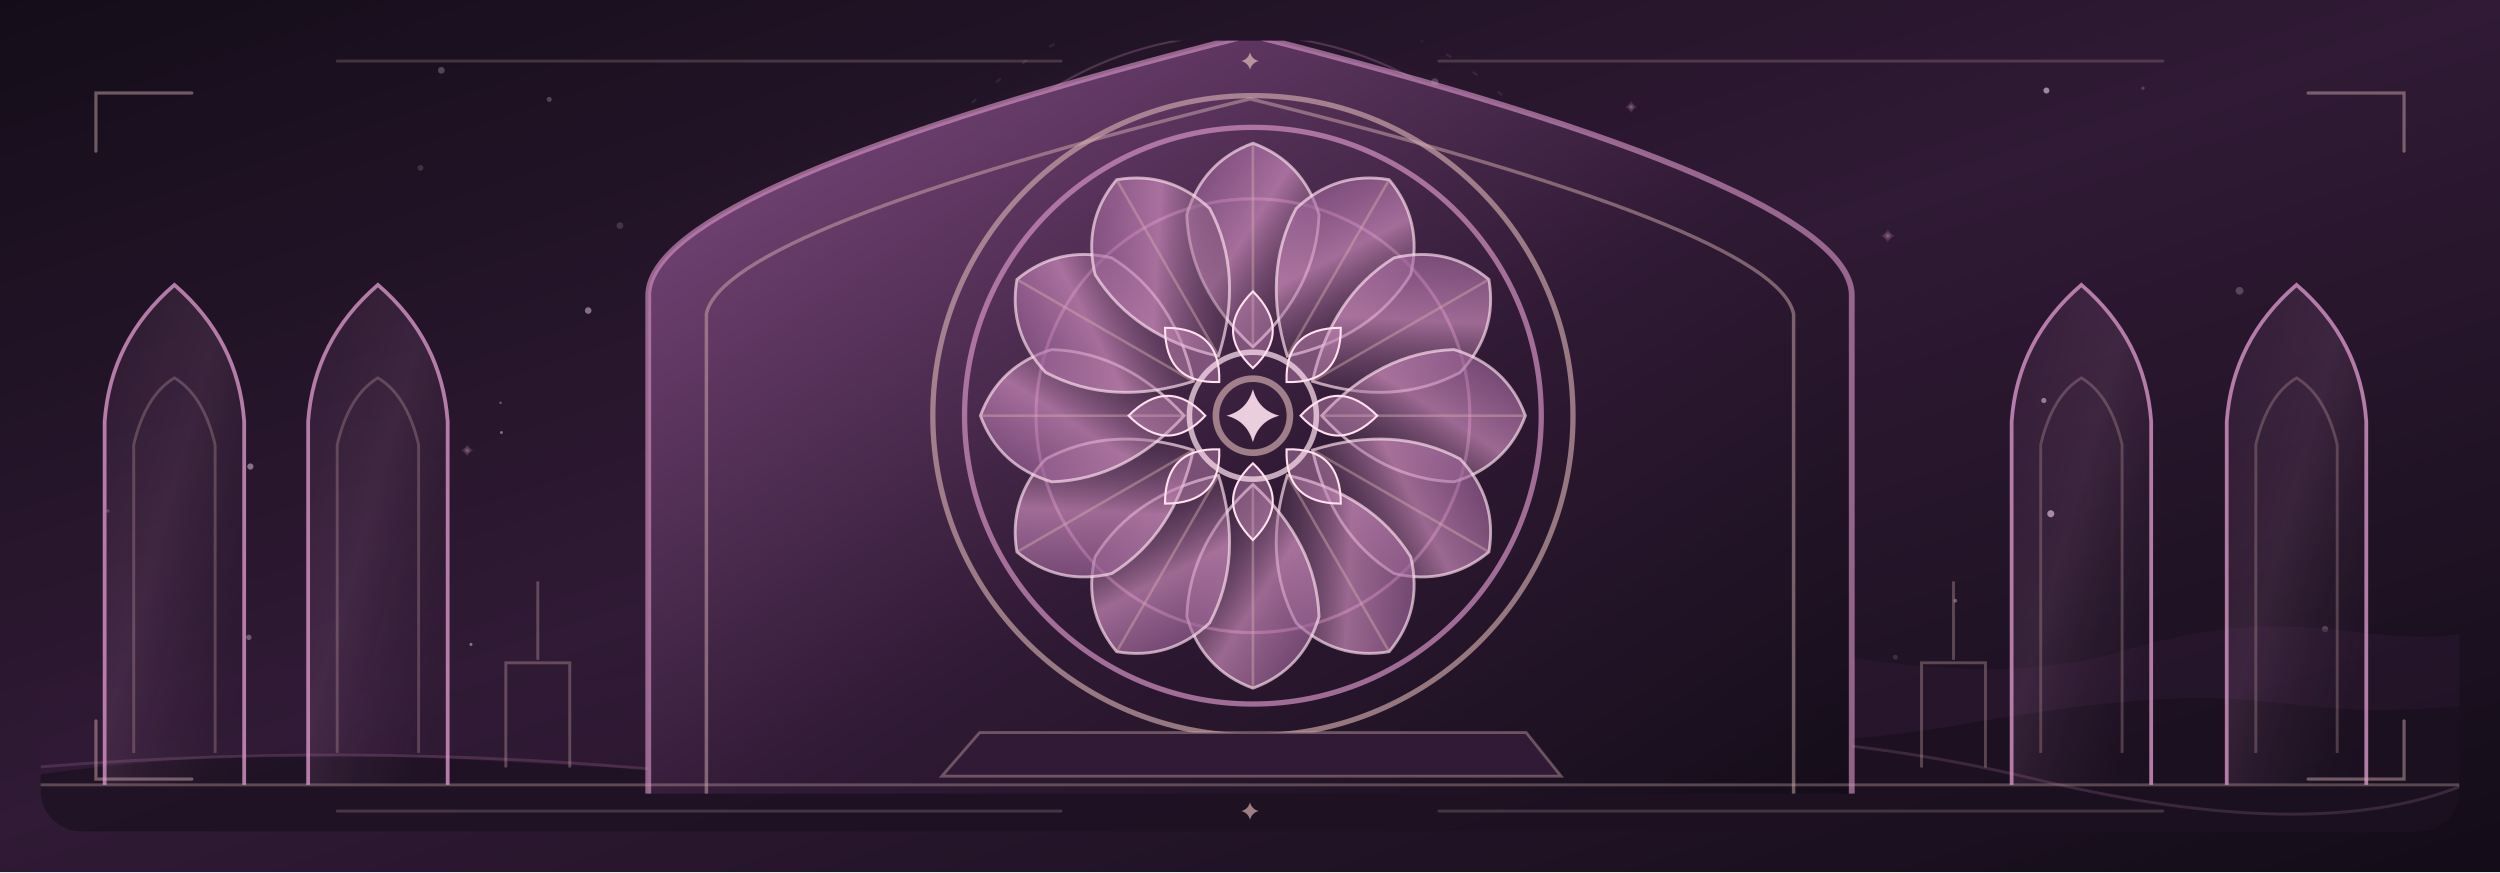
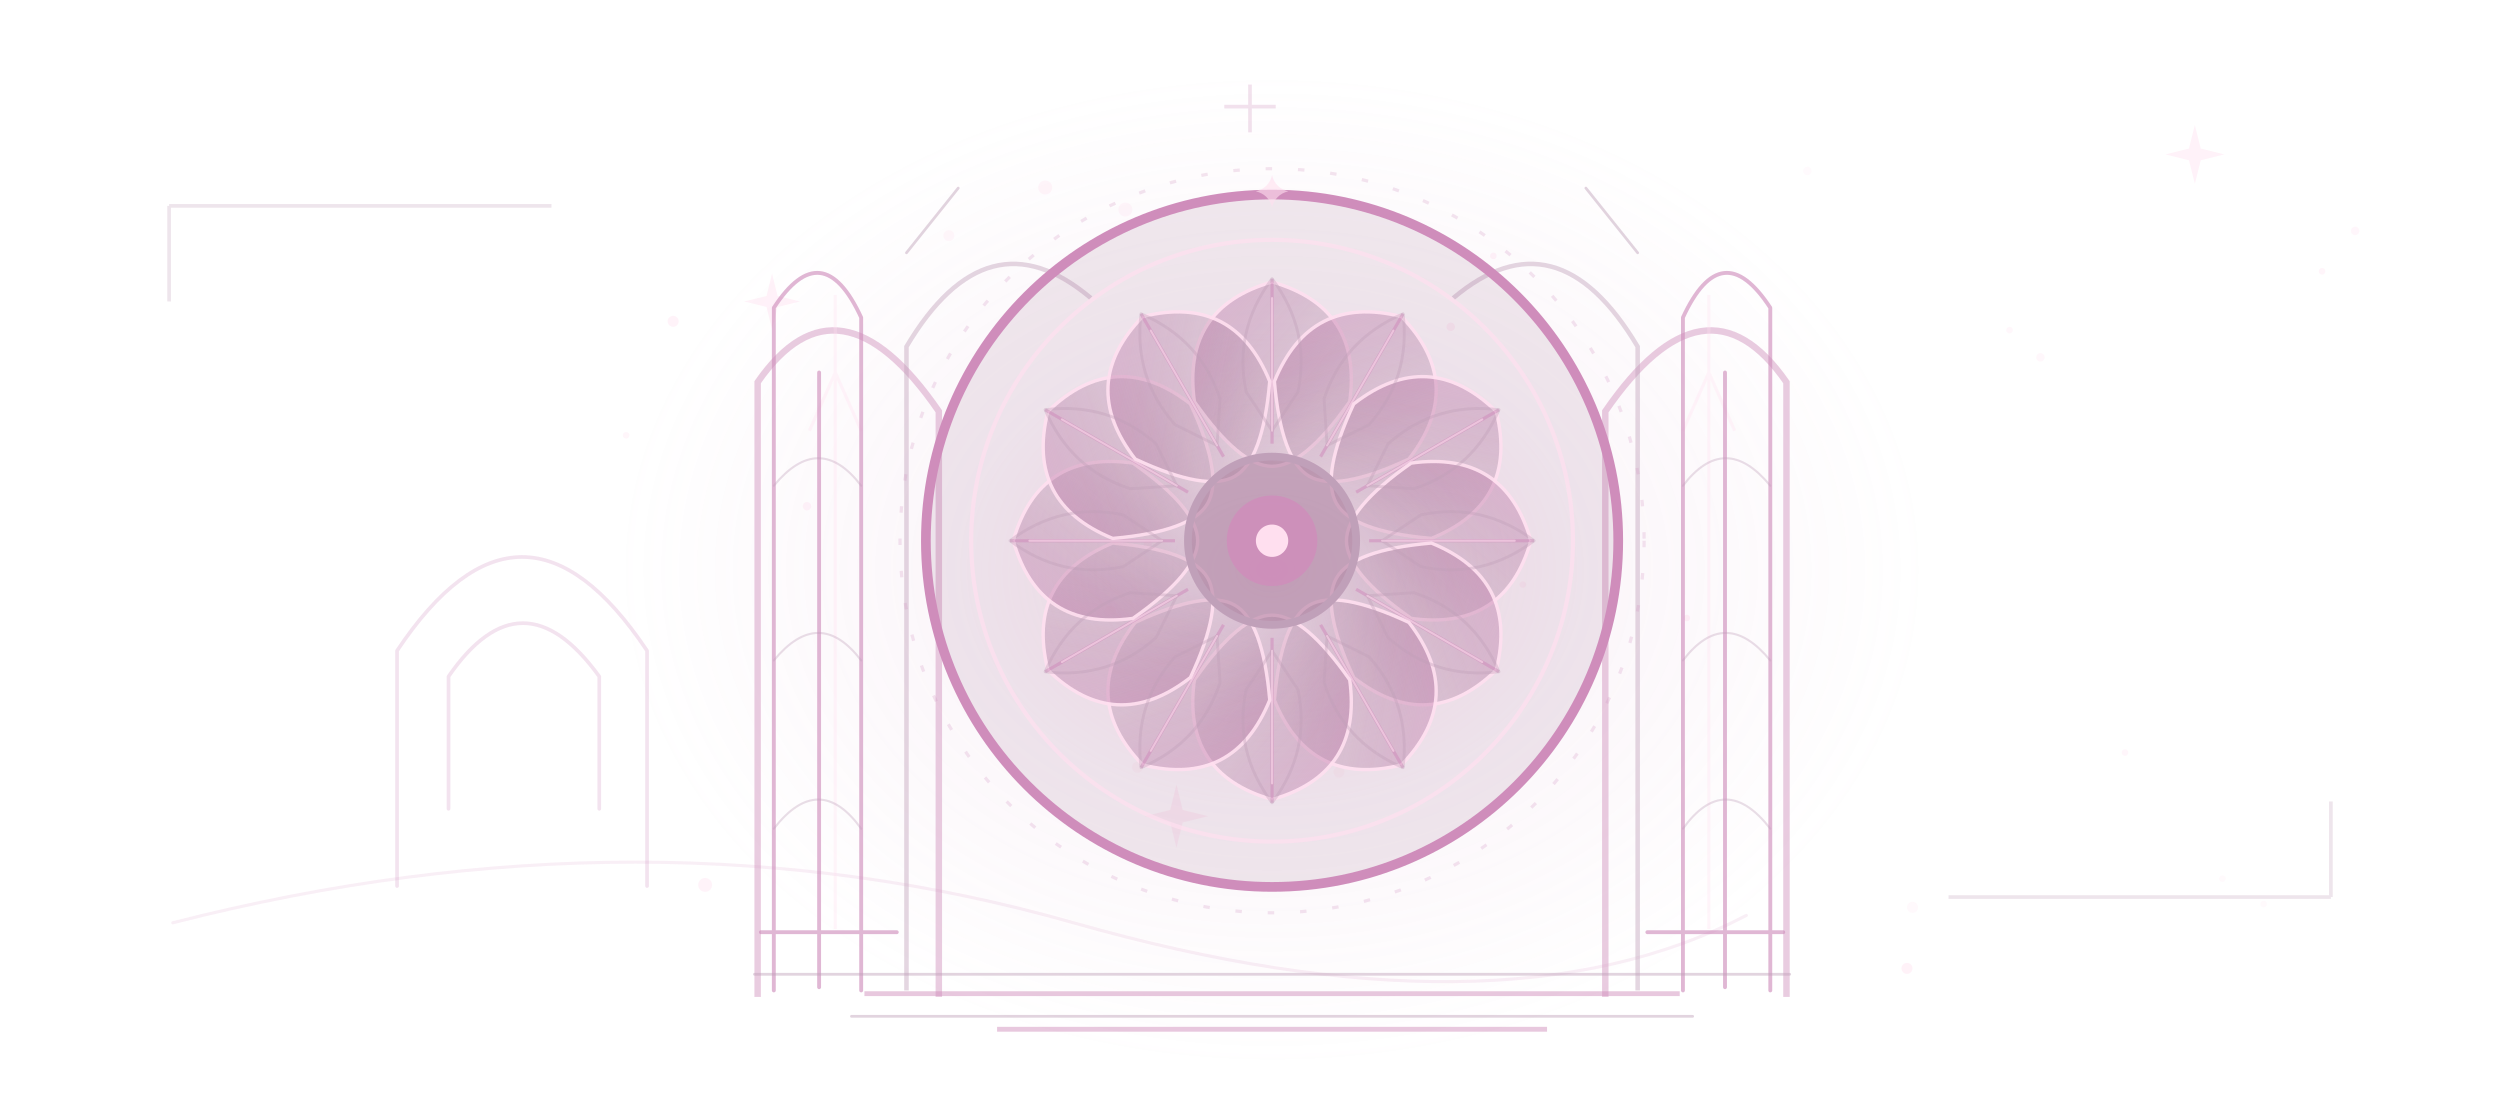
- <svg xmlns="http://www.w3.org/2000/svg" width="860" height="300" viewBox="0 0 860 300" role="img" aria-label="Arte vetorial: Catedral de Ônix">
+ <svg xmlns="http://www.w3.org/2000/svg" width="680" height="300" viewBox="0 0 680 300" role="img" aria-label="Arte vetorial Catedral de Ônix">
  <defs>
-     <style>:root{--ink:#d592c4;--light:#ffe1ef;--deep:#301a35;--base:#140d19;--ornament:#d2acac}</style>
-     <linearGradient id="bg" x1="0" y1="0" x2="0.95" y2="1">
-       <stop stop-color="#140d19" />
-       <stop offset=".50" stop-color="#301a35" />
-       <stop offset="1" stop-color="#140d19" />
+     <linearGradient id="metal" x1="0" y1="0" x2="1" y2="1">
+       <stop stop-color="#ffdfef" />
+       <stop offset=".42" stop-color="#cf8dbb" />
+       <stop offset="1" stop-color="#8b527a" />
+     </linearGradient>
+     <linearGradient id="wash" x1="0" y1="0" x2="1" y2="0">
+       <stop stop-color="#8b527a" stop-opacity=".02" />
+       <stop offset=".55" stop-color="#cf8dbb" stop-opacity=".12" />
+       <stop offset="1" stop-color="#cf8dbb" stop-opacity=".04" />
    </linearGradient>
    <radialGradient id="halo">
-       <stop stop-color="#d592c4" stop-opacity=".29" />
-       <stop offset=".5" stop-color="#834d84" stop-opacity=".13" />
-       <stop offset="1" stop-color="#d592c4" stop-opacity="0" />
+       <stop stop-color="#cf8dbb" stop-opacity=".25" />
+       <stop offset=".48" stop-color="#cf8dbb" stop-opacity=".075" />
+       <stop offset="1" stop-color="#cf8dbb" stop-opacity="0" />
    </radialGradient>
-     <linearGradient id="metal" x1="0" y1="0" x2="1" y2="1">
-       <stop stop-color="#ffe1ef" />
-       <stop offset=".36" stop-color="#d592c4" />
-       <stop offset=".68" stop-color="#ffe1ef" />
-       <stop offset="1" stop-color="#834d84" />
+     <linearGradient id="gold" x1="0" y1="0" x2="1" y2="1">
+       <stop stop-color="#ffdfef" />
+       <stop offset=".52" stop-color="#c0a0b9" />
+       <stop offset="1" stop-color="#8b527a" />
    </linearGradient>
-     <linearGradient id="shadow" x1="0" y1="0" x2="1" y2="1">
-       <stop stop-color="#834d84" />
-       <stop offset=".55" stop-color="#301a35" />
-       <stop offset="1" stop-color="#140d19" />
+     <linearGradient id="glass" x1="0" y1="0" x2="1" y2="1">
+       <stop stop-color="#cf8dbb" stop-opacity=".6" />
+       <stop offset=".75" stop-color="#8b527a" stop-opacity=".14" />
+       <stop offset="1" stop-color="#ffdfef" stop-opacity=".24" />
    </linearGradient>
-     <radialGradient id="shine">
-       <stop stop-color="#ffe1ef" />
-       <stop offset=".32" stop-color="#d592c4" stop-opacity=".66" />
-       <stop offset="1" stop-color="#d592c4" stop-opacity="0" />
-     </radialGradient>
-     <linearGradient id="glass" x1="0" y1="0" x2="1" y2="1">
-       <stop stop-color="#834d84" stop-opacity=".62" />
-       <stop offset=".45" stop-color="#d592c4" stop-opacity=".66" />
-       <stop offset="1" stop-color="#140d19" stop-opacity=".12" />
-     </linearGradient>
-     <linearGradient id="mist" x1="0" y1="0" x2="0" y2="1">
-       <stop stop-color="#d592c4" stop-opacity="0" />
-       <stop offset="1" stop-color="#ffe1ef" stop-opacity=".23" />
-     </linearGradient>
-     <clipPath id="clip">
-       <rect x="14" y="14" width="832" height="272" rx="14" />
-     </clipPath>
  </defs>
-   <rect width="860" height="300" fill="url(#bg)" />
-   <g clip-path="url(#clip)">
-     <circle cx="799.81" cy="216.43" r="1.1" fill="#ffe1ef" opacity="0.24" />
-     <circle cx="293.84" cy="181.18" r="1.17" fill="#ffe1ef" opacity="0.13" />
-     <circle cx="162.02" cy="221.68" r="0.51" fill="#ffe1ef" opacity="0.47" />
-     <circle cx="293.08" cy="165.95" r="1.22" fill="#ffe1ef" opacity="0.43" />
-     <circle cx="342.48" cy="93.88" r="0.99" fill="#ffe1ef" opacity="0.45" />
-     <circle cx="357.3" cy="126" r="0.91" fill="#ffe1ef" opacity="0.26" />
-     <circle cx="172.49" cy="148.79" r="0.5" fill="#ffe1ef" opacity="0.44" />
-     <circle cx="672.64" cy="206.66" r="0.64" fill="#ffe1ef" opacity="0.34" />
-     <circle cx="770.41" cy="100.03" r="1.34" fill="#ffe1ef" opacity="0.23" />
-     <circle cx="703.96" cy="31.14" r="1.03" fill="#ffe1ef" opacity="0.55" />
-     <circle cx="468.26" cy="163.09" r="1.27" fill="#ffe1ef" opacity="0.65" />
-     <circle cx="172.18" cy="138.56" r="0.44" fill="#ffe1ef" opacity="0.32" />
-     <circle cx="144.65" cy="57.74" r="0.99" fill="#ffe1ef" opacity="0.16" />
-     <circle cx="151.82" cy="24.18" r="1.17" fill="#ffe1ef" opacity="0.25" />
-     <circle cx="86.12" cy="160.49" r="1.08" fill="#ffe1ef" opacity="0.45" />
-     <circle cx="468.12" cy="141.21" r="1.08" fill="#ffe1ef" opacity="0.28" />
-     <circle cx="705.47" cy="176.73" r="1.22" fill="#ffe1ef" opacity="0.59" />
-     <circle cx="703.07" cy="137.77" r="0.9" fill="#ffe1ef" opacity="0.51" />
-     <circle cx="493.57" cy="28.23" r="1.27" fill="#ffe1ef" opacity="0.23" />
-     <circle cx="417.47" cy="122.88" r="0.49" fill="#ffe1ef" opacity="0.43" />
-     <circle cx="502.62" cy="203.32" r="0.98" fill="#ffe1ef" opacity="0.28" />
-     <circle cx="482.19" cy="235.9" r="1" fill="#ffe1ef" opacity="0.57" />
-     <circle cx="37.1" cy="175.78" r="0.6" fill="#ffe1ef" opacity="0.21" />
-     <circle cx="294.29" cy="61.66" r="0.48" fill="#ffe1ef" opacity="0.23" />
-     <circle cx="213.25" cy="77.62" r="1.16" fill="#ffe1ef" opacity="0.16" />
-     <circle cx="188.94" cy="34.19" r="0.88" fill="#ffe1ef" opacity="0.24" />
-     <circle cx="454.75" cy="75.02" r="0.59" fill="#ffe1ef" opacity="0.38" />
-     <circle cx="85.6" cy="219.27" r="0.93" fill="#ffe1ef" opacity="0.33" />
-     <circle cx="470.06" cy="233.25" r="0.87" fill="#ffe1ef" opacity="0.33" />
-     <circle cx="202.34" cy="106.83" r="1.14" fill="#ffe1ef" opacity="0.44" />
-     <circle cx="249.69" cy="222.37" r="0.53" fill="#ffe1ef" opacity="0.31" />
-     <circle cx="652" cy="226.08" r="0.84" fill="#ffe1ef" opacity="0.13" />
-     <circle cx="478.9" cy="117.24" r="0.43" fill="#ffe1ef" opacity="0.3" />
-     <circle cx="737.19" cy="30.35" r="0.57" fill="#ffe1ef" opacity="0.21" />
-     <path d="M649.39 78.5 Q649.96 80.6 652.01 81.12 Q649.96 81.65 649.39 83.75 Q648.81 81.65 646.76 81.12 Q648.81 80.6 649.39 78.5Z" fill="url(#shine)" opacity="0.45" />
-     <path d="M561.11 34.48 Q561.62 36.34 563.44 36.81 Q561.62 37.27 561.11 39.13 Q560.6 37.27 558.79 36.81 Q560.6 36.34 561.11 34.48Z" fill="url(#shine)" opacity="0.45" />
-     <path d="M160.74 152.53 Q161.26 154.44 163.12 154.92 Q161.26 155.4 160.74 157.31 Q160.21 155.4 158.35 154.92 Q160.21 154.44 160.74 152.53Z" fill="url(#shine)" opacity="0.45" />
-     <path d="M340.3 154.08 Q340.91 156.31 343.09 156.86 Q340.91 157.42 340.3 159.65 Q339.69 157.42 337.51 156.86 Q339.69 156.31 340.3 154.08Z" fill="url(#shine)" opacity="0.45" />
-     <path d="M-10 244 C105 205 150 256 246 225 S412 235 486 216 S654 247 730 224 S820 235 880 208 V310 H-10Z" fill="#301a35" opacity=".44" />
-     <path d="M-10 270 C150 243 211 281 350 256 S550 271 676 249 S770 255 878 239V314H-10Z" fill="#140d19" opacity=".55" />
-     <path d="M0 265 Q120 254 239 266T475 260T700 268T860 264" fill="none" stroke="#d592c4" stroke-opacity=".18" stroke-width="1" />
-     <ellipse cx="427" cy="135" rx="154.98" ry="123" fill="url(#halo)" opacity=".6" />
-     <circle cx="427" cy="135" r="123" fill="none" stroke="#d592c4" stroke-width="0.75" stroke-opacity="0.25" />
-     <circle cx="427" cy="135" r="136" fill="none" stroke="#d592c4" stroke-width="0.8" stroke-opacity="0.12" stroke-dasharray="2 9" />
-     <path d="M223 273V101Q225 64 430 12Q635 64 637 101V273" fill="url(#shadow)" stroke="#d592c4" stroke-opacity=".64" stroke-width="2" />
-     <path d="M243 273V108Q249 79 430 34Q611 79 617 108V273" fill="none" stroke="#d2acac" stroke-opacity=".5" stroke-width="1.2" />
-     <g transform="translate(431 143) scale(0.91)">
-       <circle cx="0" cy="0" r="121" fill="none" stroke="#d2acac" stroke-width="2" stroke-opacity="0.65" />
-       <circle cx="0" cy="0" r="109" fill="none" stroke="#d592c4" stroke-width="2" stroke-opacity="0.7" />
-       <circle cx="0" cy="0" r="82" fill="none" stroke="#d592c4" stroke-width="1.2" stroke-opacity="0.55" />
-       <g transform="rotate(0)">
-         <path d="M0-26Q-24-48-25-76Q-19-96 0-103Q19-96 25-76Q24-48 0-26Z" fill="url(#glass)" stroke="#ffe1ef" stroke-opacity=".67" stroke-width="1.1" />
-         <path d="M0-26V-103" stroke="#d2acac" stroke-opacity=".44" />
+   <path d="M46 56h104M46 56v26M634 244h-104M634 244v-26" stroke="#c0a0b9" stroke-opacity=".27" stroke-width="1" />
+   <path d="M340 23v13m-7-7h14" stroke="#cf8dbb" stroke-opacity=".25" stroke-width="1" />
+   <circle cx="458.8" cy="168.1" r="0.9" fill="#ffdfef" opacity="0.42" />
+   <circle cx="518.7" cy="263.4" r="1.5" fill="#ffdfef" opacity="0.41" />
+   <circle cx="183.1" cy="87.4" r="1.5" fill="#ffdfef" opacity="0.36" />
+   <circle cx="520.2" cy="246.8" r="1.5" fill="#ffdfef" opacity="0.20" />
+   <circle cx="312.2" cy="148.0" r="1.15" fill="#ffdfef" opacity="0.29" />
+   <circle cx="555.0" cy="97.2" r="1.15" fill="#ffdfef" opacity="0.25" />
+   <circle cx="309.4" cy="208.7" r="1.5" fill="#ffdfef" opacity="0.22" />
+   <circle cx="364.2" cy="210.0" r="1.5" fill="#ffdfef" opacity="0.22" />
+   <circle cx="604.5" cy="239.0" r="0.9" fill="#ffdfef" opacity="0.17" />
+   <circle cx="406.2" cy="69.6" r="0.9" fill="#ffdfef" opacity="0.38" />
+   <circle cx="546.6" cy="89.8" r="0.9" fill="#ffdfef" opacity="0.26" />
+   <circle cx="170.3" cy="118.4" r="0.9" fill="#ffdfef" opacity="0.29" />
+   <circle cx="631.6" cy="73.8" r="0.9" fill="#ffdfef" opacity="0.32" />
+   <circle cx="191.8" cy="240.7" r="1.9" fill="#ffdfef" opacity="0.36" />
+   <circle cx="414.2" cy="159.0" r="0.9" fill="#ffdfef" opacity="0.27" />
+   <circle cx="615.7" cy="245.9" r="0.9" fill="#ffdfef" opacity="0.17" />
+   <circle cx="306.1" cy="57.0" r="1.9" fill="#ffdfef" opacity="0.25" />
+   <circle cx="640.6" cy="62.8" r="1.15" fill="#ffdfef" opacity="0.27" />
+   <circle cx="394.6" cy="88.9" r="1.15" fill="#ffdfef" opacity="0.39" />
+   <circle cx="302.0" cy="166.2" r="1.5" fill="#ffdfef" opacity="0.13" />
+   <circle cx="258.1" cy="64.1" r="1.5" fill="#ffdfef" opacity="0.22" />
+   <circle cx="219.5" cy="137.7" r="1.15" fill="#ffdfef" opacity="0.33" />
+   <circle cx="284.3" cy="51.0" r="1.9" fill="#ffdfef" opacity="0.29" />
+   <circle cx="491.6" cy="46.5" r="1.15" fill="#ffdfef" opacity="0.15" />
+   <circle cx="578.0" cy="204.7" r="0.9" fill="#ffdfef" opacity="0.28" />
+   <circle cx="340.2" cy="198.2" r="1.15" fill="#ffdfef" opacity="0.19" />
+   <path d="M210 74.4L211.5 80.5L217.6 82L211.5 83.5L210 89.6L208.5 83.5L202.4 82L208.5 80.5Z" fill="#ffdfef" opacity=".40" />
+   <path d="M320 213.4L321.7 220.3L328.6 222L321.7 223.7L320 230.6L318.3 223.7L311.4 222L318.3 220.3Z" fill="#ffdfef" opacity=".40" />
+   <path d="M597 34.0L598.6 40.4L605.0 42L598.6 43.6L597 50.0L595.4 43.6L589.0 42L595.4 40.4Z" fill="#ffdfef" opacity=".40" />
+   <g data-hb-v86="ambient-detail" pointer-events="none">
+     <path d="M47 251Q176 218 292 251T475 249" stroke="#cf8dbb" stroke-opacity="0.14" stroke-width="0.85" stroke-linecap="round" stroke-linejoin="round" fill="none" />
+     <path d="M108 241V177Q142 126 176 177V241M122 220V184Q142 155 163 184V220" stroke="#cf8dbb" stroke-opacity="0.24" stroke-width="1" stroke-linecap="round" stroke-linejoin="round" fill="none" />
+   </g>
+   <g transform="translate(346 155) scale(0.88)">
+     <ellipse rx="201" ry="154" fill="url(#halo)" />
+     <path d="M-159 132V-58Q-134-94-103-49V132M159 132V-58Q134-94 103-49V132" stroke="#cf8dbb" fill="none" stroke-width="2" opacity=".45" />
+     <path d="M-113 130V-69Q-88-111-56-84M113 130V-69Q88-111 56-84" stroke="#c0a0b9" fill="none" stroke-width="1.4" opacity=".43" />
+     <circle cy="-9" r="107" fill="#8b527a" fill-opacity=".12" stroke="#cf8dbb" stroke-width="3" />
+     <circle cy="-9" r="93" fill="none" stroke="#ffdfef" opacity=".7" stroke-width="1.3" />
+     <g transform="translate(0,-9) rotate(0)">
+       <path d="M0-80Q28-72 24-43Q10-23 0-23Q-10-23-24-43Q-28-72 0-80Z" fill="url(#glass)" stroke="#ffdfef" stroke-width="1.05" opacity=".9" />
+       <path d="M0-81V-30" stroke="#cf8dbb" stroke-opacity=".55" />
+     </g>
+     <g transform="translate(0,-9) rotate(30)">
+       <path d="M0-80Q28-72 24-43Q10-23 0-23Q-10-23-24-43Q-28-72 0-80Z" fill="url(#glass)" stroke="#ffdfef" stroke-width="1.05" opacity=".9" />
+       <path d="M0-81V-30" stroke="#cf8dbb" stroke-opacity=".55" />
+     </g>
+     <g transform="translate(0,-9) rotate(60)">
+       <path d="M0-80Q28-72 24-43Q10-23 0-23Q-10-23-24-43Q-28-72 0-80Z" fill="url(#glass)" stroke="#ffdfef" stroke-width="1.05" opacity=".9" />
+       <path d="M0-81V-30" stroke="#cf8dbb" stroke-opacity=".55" />
+     </g>
+     <g transform="translate(0,-9) rotate(90)">
+       <path d="M0-80Q28-72 24-43Q10-23 0-23Q-10-23-24-43Q-28-72 0-80Z" fill="url(#glass)" stroke="#ffdfef" stroke-width="1.05" opacity=".9" />
+       <path d="M0-81V-30" stroke="#cf8dbb" stroke-opacity=".55" />
+     </g>
+     <g transform="translate(0,-9) rotate(120)">
+       <path d="M0-80Q28-72 24-43Q10-23 0-23Q-10-23-24-43Q-28-72 0-80Z" fill="url(#glass)" stroke="#ffdfef" stroke-width="1.05" opacity=".9" />
+       <path d="M0-81V-30" stroke="#cf8dbb" stroke-opacity=".55" />
+     </g>
+     <g transform="translate(0,-9) rotate(150)">
+       <path d="M0-80Q28-72 24-43Q10-23 0-23Q-10-23-24-43Q-28-72 0-80Z" fill="url(#glass)" stroke="#ffdfef" stroke-width="1.05" opacity=".9" />
+       <path d="M0-81V-30" stroke="#cf8dbb" stroke-opacity=".55" />
+     </g>
+     <g transform="translate(0,-9) rotate(180)">
+       <path d="M0-80Q28-72 24-43Q10-23 0-23Q-10-23-24-43Q-28-72 0-80Z" fill="url(#glass)" stroke="#ffdfef" stroke-width="1.05" opacity=".9" />
+       <path d="M0-81V-30" stroke="#cf8dbb" stroke-opacity=".55" />
+     </g>
+     <g transform="translate(0,-9) rotate(210)">
+       <path d="M0-80Q28-72 24-43Q10-23 0-23Q-10-23-24-43Q-28-72 0-80Z" fill="url(#glass)" stroke="#ffdfef" stroke-width="1.05" opacity=".9" />
+       <path d="M0-81V-30" stroke="#cf8dbb" stroke-opacity=".55" />
+     </g>
+     <g transform="translate(0,-9) rotate(240)">
+       <path d="M0-80Q28-72 24-43Q10-23 0-23Q-10-23-24-43Q-28-72 0-80Z" fill="url(#glass)" stroke="#ffdfef" stroke-width="1.05" opacity=".9" />
+       <path d="M0-81V-30" stroke="#cf8dbb" stroke-opacity=".55" />
+     </g>
+     <g transform="translate(0,-9) rotate(270)">
+       <path d="M0-80Q28-72 24-43Q10-23 0-23Q-10-23-24-43Q-28-72 0-80Z" fill="url(#glass)" stroke="#ffdfef" stroke-width="1.05" opacity=".9" />
+       <path d="M0-81V-30" stroke="#cf8dbb" stroke-opacity=".55" />
+     </g>
+     <g transform="translate(0,-9) rotate(300)">
+       <path d="M0-80Q28-72 24-43Q10-23 0-23Q-10-23-24-43Q-28-72 0-80Z" fill="url(#glass)" stroke="#ffdfef" stroke-width="1.05" opacity=".9" />
+       <path d="M0-81V-30" stroke="#cf8dbb" stroke-opacity=".55" />
+     </g>
+     <g transform="translate(0,-9) rotate(330)">
+       <path d="M0-80Q28-72 24-43Q10-23 0-23Q-10-23-24-43Q-28-72 0-80Z" fill="url(#glass)" stroke="#ffdfef" stroke-width="1.05" opacity=".9" />
+       <path d="M0-81V-30" stroke="#cf8dbb" stroke-opacity=".55" />
+     </g>
+     <circle cy="-9" r="26" stroke="#c0a0b9" fill="#8b527a" fill-opacity=".40" stroke-width="2.4" />
+     <circle cy="-9" r="14" fill="#cf8dbb" opacity=".85" />
+     <circle cy="-9" r="5" fill="#ffdfef" />
+     <path d="M-126 131H126M-85 142H85" stroke="#cf8dbb" opacity=".48" stroke-width="1.5" />
+     <path d="M-135 -85v196m-8-154 8-18 8 18" stroke="#ffdfef" opacity=".3" fill="none" />
+     <path d="M135 -85v196m-8-154 8-18 8 18" stroke="#ffdfef" opacity=".3" fill="none" />
+     <g data-hb-v86="fine-detail" pointer-events="none">
+       <g transform="scale(-1 1)">
+         <path d="M127 130V-78Q139-104 154-81V130M140 129V-61M116 112H158" stroke="#cf8dbb" stroke-opacity="0.63" stroke-width="1.2" stroke-linecap="round" stroke-linejoin="round" fill="none" />
+         <path d="M127-26Q140-43 154-26M127 28Q140 11 154 28M127 80Q140 62 154 80" stroke="#c0a0b9" stroke-opacity="0.34" stroke-width="0.65" stroke-linecap="round" stroke-linejoin="round" fill="none" />
      </g>
-       <g transform="rotate(30)">
-         <path d="M0-26Q-24-48-25-76Q-19-96 0-103Q19-96 25-76Q24-48 0-26Z" fill="url(#glass)" stroke="#ffe1ef" stroke-opacity=".67" stroke-width="1.1" />
-         <path d="M0-26V-103" stroke="#d2acac" stroke-opacity=".44" />
+       <g transform="scale(1 1)">
+         <path d="M127 130V-78Q139-104 154-81V130M140 129V-61M116 112H158" stroke="#cf8dbb" stroke-opacity="0.63" stroke-width="1.2" stroke-linecap="round" stroke-linejoin="round" fill="none" />
+         <path d="M127-26Q140-43 154-26M127 28Q140 11 154 28M127 80Q140 62 154 80" stroke="#c0a0b9" stroke-opacity="0.34" stroke-width="0.65" stroke-linecap="round" stroke-linejoin="round" fill="none" />
      </g>
-       <g transform="rotate(60)">
-         <path d="M0-26Q-24-48-25-76Q-19-96 0-103Q19-96 25-76Q24-48 0-26Z" fill="url(#glass)" stroke="#ffe1ef" stroke-opacity=".67" stroke-width="1.1" />
-         <path d="M0-26V-103" stroke="#d2acac" stroke-opacity=".44" />
+       <g transform="translate(0 -9) rotate(0)">
+         <path d="M0-81Q12-65 8-46L0-34L-8-46Q-12-65 0-81" stroke="#c0a0b9" stroke-opacity="0.36" stroke-width="0.9" stroke-linecap="round" stroke-linejoin="round" fill="none" />
+         <path d="M0-75V-34" stroke="#ffdfef" stroke-opacity="0.56" stroke-width="0.65" stroke-linecap="round" stroke-linejoin="round" fill="none" />
      </g>
-       <g transform="rotate(90)">
-         <path d="M0-26Q-24-48-25-76Q-19-96 0-103Q19-96 25-76Q24-48 0-26Z" fill="url(#glass)" stroke="#ffe1ef" stroke-opacity=".67" stroke-width="1.1" />
-         <path d="M0-26V-103" stroke="#d2acac" stroke-opacity=".44" />
+       <g transform="translate(0 -9) rotate(30)">
+         <path d="M0-81Q12-65 8-46L0-34L-8-46Q-12-65 0-81" stroke="#c0a0b9" stroke-opacity="0.36" stroke-width="0.9" stroke-linecap="round" stroke-linejoin="round" fill="none" />
+         <path d="M0-75V-34" stroke="#ffdfef" stroke-opacity="0.56" stroke-width="0.65" stroke-linecap="round" stroke-linejoin="round" fill="none" />
      </g>
-       <g transform="rotate(120)">
-         <path d="M0-26Q-24-48-25-76Q-19-96 0-103Q19-96 25-76Q24-48 0-26Z" fill="url(#glass)" stroke="#ffe1ef" stroke-opacity=".67" stroke-width="1.1" />
-         <path d="M0-26V-103" stroke="#d2acac" stroke-opacity=".44" />
+       <g transform="translate(0 -9) rotate(60)">
+         <path d="M0-81Q12-65 8-46L0-34L-8-46Q-12-65 0-81" stroke="#c0a0b9" stroke-opacity="0.36" stroke-width="0.9" stroke-linecap="round" stroke-linejoin="round" fill="none" />
+         <path d="M0-75V-34" stroke="#ffdfef" stroke-opacity="0.56" stroke-width="0.65" stroke-linecap="round" stroke-linejoin="round" fill="none" />
      </g>
-       <g transform="rotate(150)">
-         <path d="M0-26Q-24-48-25-76Q-19-96 0-103Q19-96 25-76Q24-48 0-26Z" fill="url(#glass)" stroke="#ffe1ef" stroke-opacity=".67" stroke-width="1.1" />
-         <path d="M0-26V-103" stroke="#d2acac" stroke-opacity=".44" />
+       <g transform="translate(0 -9) rotate(90)">
+         <path d="M0-81Q12-65 8-46L0-34L-8-46Q-12-65 0-81" stroke="#c0a0b9" stroke-opacity="0.36" stroke-width="0.9" stroke-linecap="round" stroke-linejoin="round" fill="none" />
+         <path d="M0-75V-34" stroke="#ffdfef" stroke-opacity="0.56" stroke-width="0.65" stroke-linecap="round" stroke-linejoin="round" fill="none" />
      </g>
-       <g transform="rotate(180)">
-         <path d="M0-26Q-24-48-25-76Q-19-96 0-103Q19-96 25-76Q24-48 0-26Z" fill="url(#glass)" stroke="#ffe1ef" stroke-opacity=".67" stroke-width="1.1" />
-         <path d="M0-26V-103" stroke="#d2acac" stroke-opacity=".44" />
+       <g transform="translate(0 -9) rotate(120)">
+         <path d="M0-81Q12-65 8-46L0-34L-8-46Q-12-65 0-81" stroke="#c0a0b9" stroke-opacity="0.36" stroke-width="0.9" stroke-linecap="round" stroke-linejoin="round" fill="none" />
+         <path d="M0-75V-34" stroke="#ffdfef" stroke-opacity="0.56" stroke-width="0.65" stroke-linecap="round" stroke-linejoin="round" fill="none" />
      </g>
-       <g transform="rotate(210)">
-         <path d="M0-26Q-24-48-25-76Q-19-96 0-103Q19-96 25-76Q24-48 0-26Z" fill="url(#glass)" stroke="#ffe1ef" stroke-opacity=".67" stroke-width="1.1" />
-         <path d="M0-26V-103" stroke="#d2acac" stroke-opacity=".44" />
+       <g transform="translate(0 -9) rotate(150)">
+         <path d="M0-81Q12-65 8-46L0-34L-8-46Q-12-65 0-81" stroke="#c0a0b9" stroke-opacity="0.36" stroke-width="0.9" stroke-linecap="round" stroke-linejoin="round" fill="none" />
+         <path d="M0-75V-34" stroke="#ffdfef" stroke-opacity="0.56" stroke-width="0.65" stroke-linecap="round" stroke-linejoin="round" fill="none" />
      </g>
-       <g transform="rotate(240)">
-         <path d="M0-26Q-24-48-25-76Q-19-96 0-103Q19-96 25-76Q24-48 0-26Z" fill="url(#glass)" stroke="#ffe1ef" stroke-opacity=".67" stroke-width="1.1" />
-         <path d="M0-26V-103" stroke="#d2acac" stroke-opacity=".44" />
+       <g transform="translate(0 -9) rotate(180)">
+         <path d="M0-81Q12-65 8-46L0-34L-8-46Q-12-65 0-81" stroke="#c0a0b9" stroke-opacity="0.36" stroke-width="0.9" stroke-linecap="round" stroke-linejoin="round" fill="none" />
+         <path d="M0-75V-34" stroke="#ffdfef" stroke-opacity="0.56" stroke-width="0.65" stroke-linecap="round" stroke-linejoin="round" fill="none" />
      </g>
-       <g transform="rotate(270)">
-         <path d="M0-26Q-24-48-25-76Q-19-96 0-103Q19-96 25-76Q24-48 0-26Z" fill="url(#glass)" stroke="#ffe1ef" stroke-opacity=".67" stroke-width="1.1" />
-         <path d="M0-26V-103" stroke="#d2acac" stroke-opacity=".44" />
+       <g transform="translate(0 -9) rotate(210)">
+         <path d="M0-81Q12-65 8-46L0-34L-8-46Q-12-65 0-81" stroke="#c0a0b9" stroke-opacity="0.36" stroke-width="0.9" stroke-linecap="round" stroke-linejoin="round" fill="none" />
+         <path d="M0-75V-34" stroke="#ffdfef" stroke-opacity="0.56" stroke-width="0.65" stroke-linecap="round" stroke-linejoin="round" fill="none" />
      </g>
-       <g transform="rotate(300)">
-         <path d="M0-26Q-24-48-25-76Q-19-96 0-103Q19-96 25-76Q24-48 0-26Z" fill="url(#glass)" stroke="#ffe1ef" stroke-opacity=".67" stroke-width="1.1" />
-         <path d="M0-26V-103" stroke="#d2acac" stroke-opacity=".44" />
+       <g transform="translate(0 -9) rotate(240)">
+         <path d="M0-81Q12-65 8-46L0-34L-8-46Q-12-65 0-81" stroke="#c0a0b9" stroke-opacity="0.36" stroke-width="0.9" stroke-linecap="round" stroke-linejoin="round" fill="none" />
+         <path d="M0-75V-34" stroke="#ffdfef" stroke-opacity="0.56" stroke-width="0.65" stroke-linecap="round" stroke-linejoin="round" fill="none" />
      </g>
-       <g transform="rotate(330)">
-         <path d="M0-26Q-24-48-25-76Q-19-96 0-103Q19-96 25-76Q24-48 0-26Z" fill="url(#glass)" stroke="#ffe1ef" stroke-opacity=".67" stroke-width="1.1" />
-         <path d="M0-26V-103" stroke="#d2acac" stroke-opacity=".44" />
+       <g transform="translate(0 -9) rotate(270)">
+         <path d="M0-81Q12-65 8-46L0-34L-8-46Q-12-65 0-81" stroke="#c0a0b9" stroke-opacity="0.36" stroke-width="0.9" stroke-linecap="round" stroke-linejoin="round" fill="none" />
+         <path d="M0-75V-34" stroke="#ffdfef" stroke-opacity="0.56" stroke-width="0.65" stroke-linecap="round" stroke-linejoin="round" fill="none" />
      </g>
-       <g transform="rotate(0)">
-         <path d="M0-18Q-15-32 0-47Q15-32 0-18Z" fill="#d592c4" fill-opacity=".43" stroke="#ffe1ef" stroke-width=".8" />
+       <g transform="translate(0 -9) rotate(300)">
+         <path d="M0-81Q12-65 8-46L0-34L-8-46Q-12-65 0-81" stroke="#c0a0b9" stroke-opacity="0.36" stroke-width="0.9" stroke-linecap="round" stroke-linejoin="round" fill="none" />
+         <path d="M0-75V-34" stroke="#ffdfef" stroke-opacity="0.56" stroke-width="0.65" stroke-linecap="round" stroke-linejoin="round" fill="none" />
      </g>
-       <g transform="rotate(45)">
-         <path d="M0-18Q-15-32 0-47Q15-32 0-18Z" fill="#d592c4" fill-opacity=".43" stroke="#ffe1ef" stroke-width=".8" />
+       <g transform="translate(0 -9) rotate(330)">
+         <path d="M0-81Q12-65 8-46L0-34L-8-46Q-12-65 0-81" stroke="#c0a0b9" stroke-opacity="0.36" stroke-width="0.9" stroke-linecap="round" stroke-linejoin="round" fill="none" />
+         <path d="M0-75V-34" stroke="#ffdfef" stroke-opacity="0.56" stroke-width="0.65" stroke-linecap="round" stroke-linejoin="round" fill="none" />
      </g>
-       <g transform="rotate(90)">
-         <path d="M0-18Q-15-32 0-47Q15-32 0-18Z" fill="#d592c4" fill-opacity=".43" stroke="#ffe1ef" stroke-width=".8" />
-       </g>
-       <g transform="rotate(135)">
-         <path d="M0-18Q-15-32 0-47Q15-32 0-18Z" fill="#d592c4" fill-opacity=".43" stroke="#ffe1ef" stroke-width=".8" />
-       </g>
-       <g transform="rotate(180)">
-         <path d="M0-18Q-15-32 0-47Q15-32 0-18Z" fill="#d592c4" fill-opacity=".43" stroke="#ffe1ef" stroke-width=".8" />
-       </g>
-       <g transform="rotate(225)">
-         <path d="M0-18Q-15-32 0-47Q15-32 0-18Z" fill="#d592c4" fill-opacity=".43" stroke="#ffe1ef" stroke-width=".8" />
-       </g>
-       <g transform="rotate(270)">
-         <path d="M0-18Q-15-32 0-47Q15-32 0-18Z" fill="#d592c4" fill-opacity=".43" stroke="#ffe1ef" stroke-width=".8" />
-       </g>
-       <g transform="rotate(315)">
-         <path d="M0-18Q-15-32 0-47Q15-32 0-18Z" fill="#d592c4" fill-opacity=".43" stroke="#ffe1ef" stroke-width=".8" />
-       </g>
-       <circle cx="0" cy="0" r="24" fill="none" stroke="#ffe1ef" stroke-width="2.1" stroke-opacity="0.72" />
-       <circle cx="0" cy="0" r="14" fill="none" stroke="#d2acac" stroke-width="2.5" stroke-opacity="0.68" />
-       <path d="M0 -10 Q2.2 -2 10 0 Q2.2 2 0 10 Q-2.2 2 -10 0 Q-2.2 -2 0 -10Z" fill="#ffe1ef" opacity="0.9" />
+       <circle cx="0.00" cy="-9.00" r="115.00" fill="none" stroke="#cf8dbb" stroke-opacity="0.23" stroke-width="1" stroke-dasharray="2 8" />
+       <path d="M-160 125H160M-130 138H130M-113-98L-97-118M113-98L97-118" stroke="#c0a0b9" stroke-opacity="0.45" stroke-width="0.85" stroke-linecap="round" stroke-linejoin="round" fill="none" />
+       <path d="M0.0 -122.0Q1.0 -118.0 5.0 -117.0Q1.0 -116.0 0.0 -112.0Q-1.0 -116.0 -5.0 -117.0Q-1.0 -118.0 0.0 -122.0Z" fill="#ffdfef" opacity="0.6" />
    </g>
-     <path d="M0 270H860" stroke="#d2acac" stroke-opacity=".35" />
-     <path d="M36 270V145Q38 117 60 98Q82 117 84 145V270" fill="url(#glass)" fill-opacity=".24" stroke="#d592c4" stroke-width="1.3" opacity=".82" />
-     <path d="M46 259V153Q50 136 60 130Q70 136 74 153V259" fill="none" stroke="#d2acac" stroke-opacity=".28" />
-     <path d="M106 270V145Q108 117 130 98Q152 117 154 145V270" fill="url(#glass)" fill-opacity=".24" stroke="#d592c4" stroke-width="1.3" opacity=".82" />
-     <path d="M116 259V153Q120 136 130 130Q140 136 144 153V259" fill="none" stroke="#d2acac" stroke-opacity=".28" />
-     <path d="M692 270V145Q694 117 716 98Q738 117 740 145V270" fill="url(#glass)" fill-opacity=".24" stroke="#d592c4" stroke-width="1.3" opacity=".82" />
-     <path d="M702 259V153Q706 136 716 130Q726 136 730 153V259" fill="none" stroke="#d2acac" stroke-opacity=".28" />
-     <path d="M766 270V145Q768 117 790 98Q812 117 814 145V270" fill="url(#glass)" fill-opacity=".24" stroke="#d592c4" stroke-width="1.3" opacity=".82" />
-     <path d="M776 259V153Q780 136 790 130Q800 136 804 153V259" fill="none" stroke="#d2acac" stroke-opacity=".28" />
-     <path d="M174 264v-36h22v36M185 227V200" stroke="#d2acac" stroke-opacity=".34" fill="none" />
-     <path d="M661 264v-36h22v36M672 227V200" stroke="#d2acac" stroke-opacity=".34" fill="none" />
-     <path d="M324 267H537l-12-15H337Z" fill="#301a35" stroke="#d2acac" stroke-opacity=".4" />
-     <g fill="none" stroke="#d2acac" stroke-opacity=".47" stroke-linecap="round">
-       <rect x="13" y="13" width="834" height="274" rx="15" stroke-width="1.1" />
-       <path d="M33 52V32H66M827 52V32H794M33 248v20h33M827 248v20h-33" stroke-width="1.1" />
-       <path d="M116 21H365m130 0h249M116 279h249m130 0h249" stroke-opacity=".23" />
-     </g>
-     <path d="M430 18 Q430.66 20.4 433 21 Q430.66 21.6 430 24 Q429.34 21.6 427 21 Q429.34 20.4 430 18Z" fill="#d2acac" opacity="0.8" />
-     <path d="M430 276 Q430.66 278.4 433 279 Q430.66 279.6 430 282 Q429.34 279.6 427 279 Q429.34 278.4 430 276Z" fill="#d2acac" opacity="0.7" />
  </g>
</svg>
